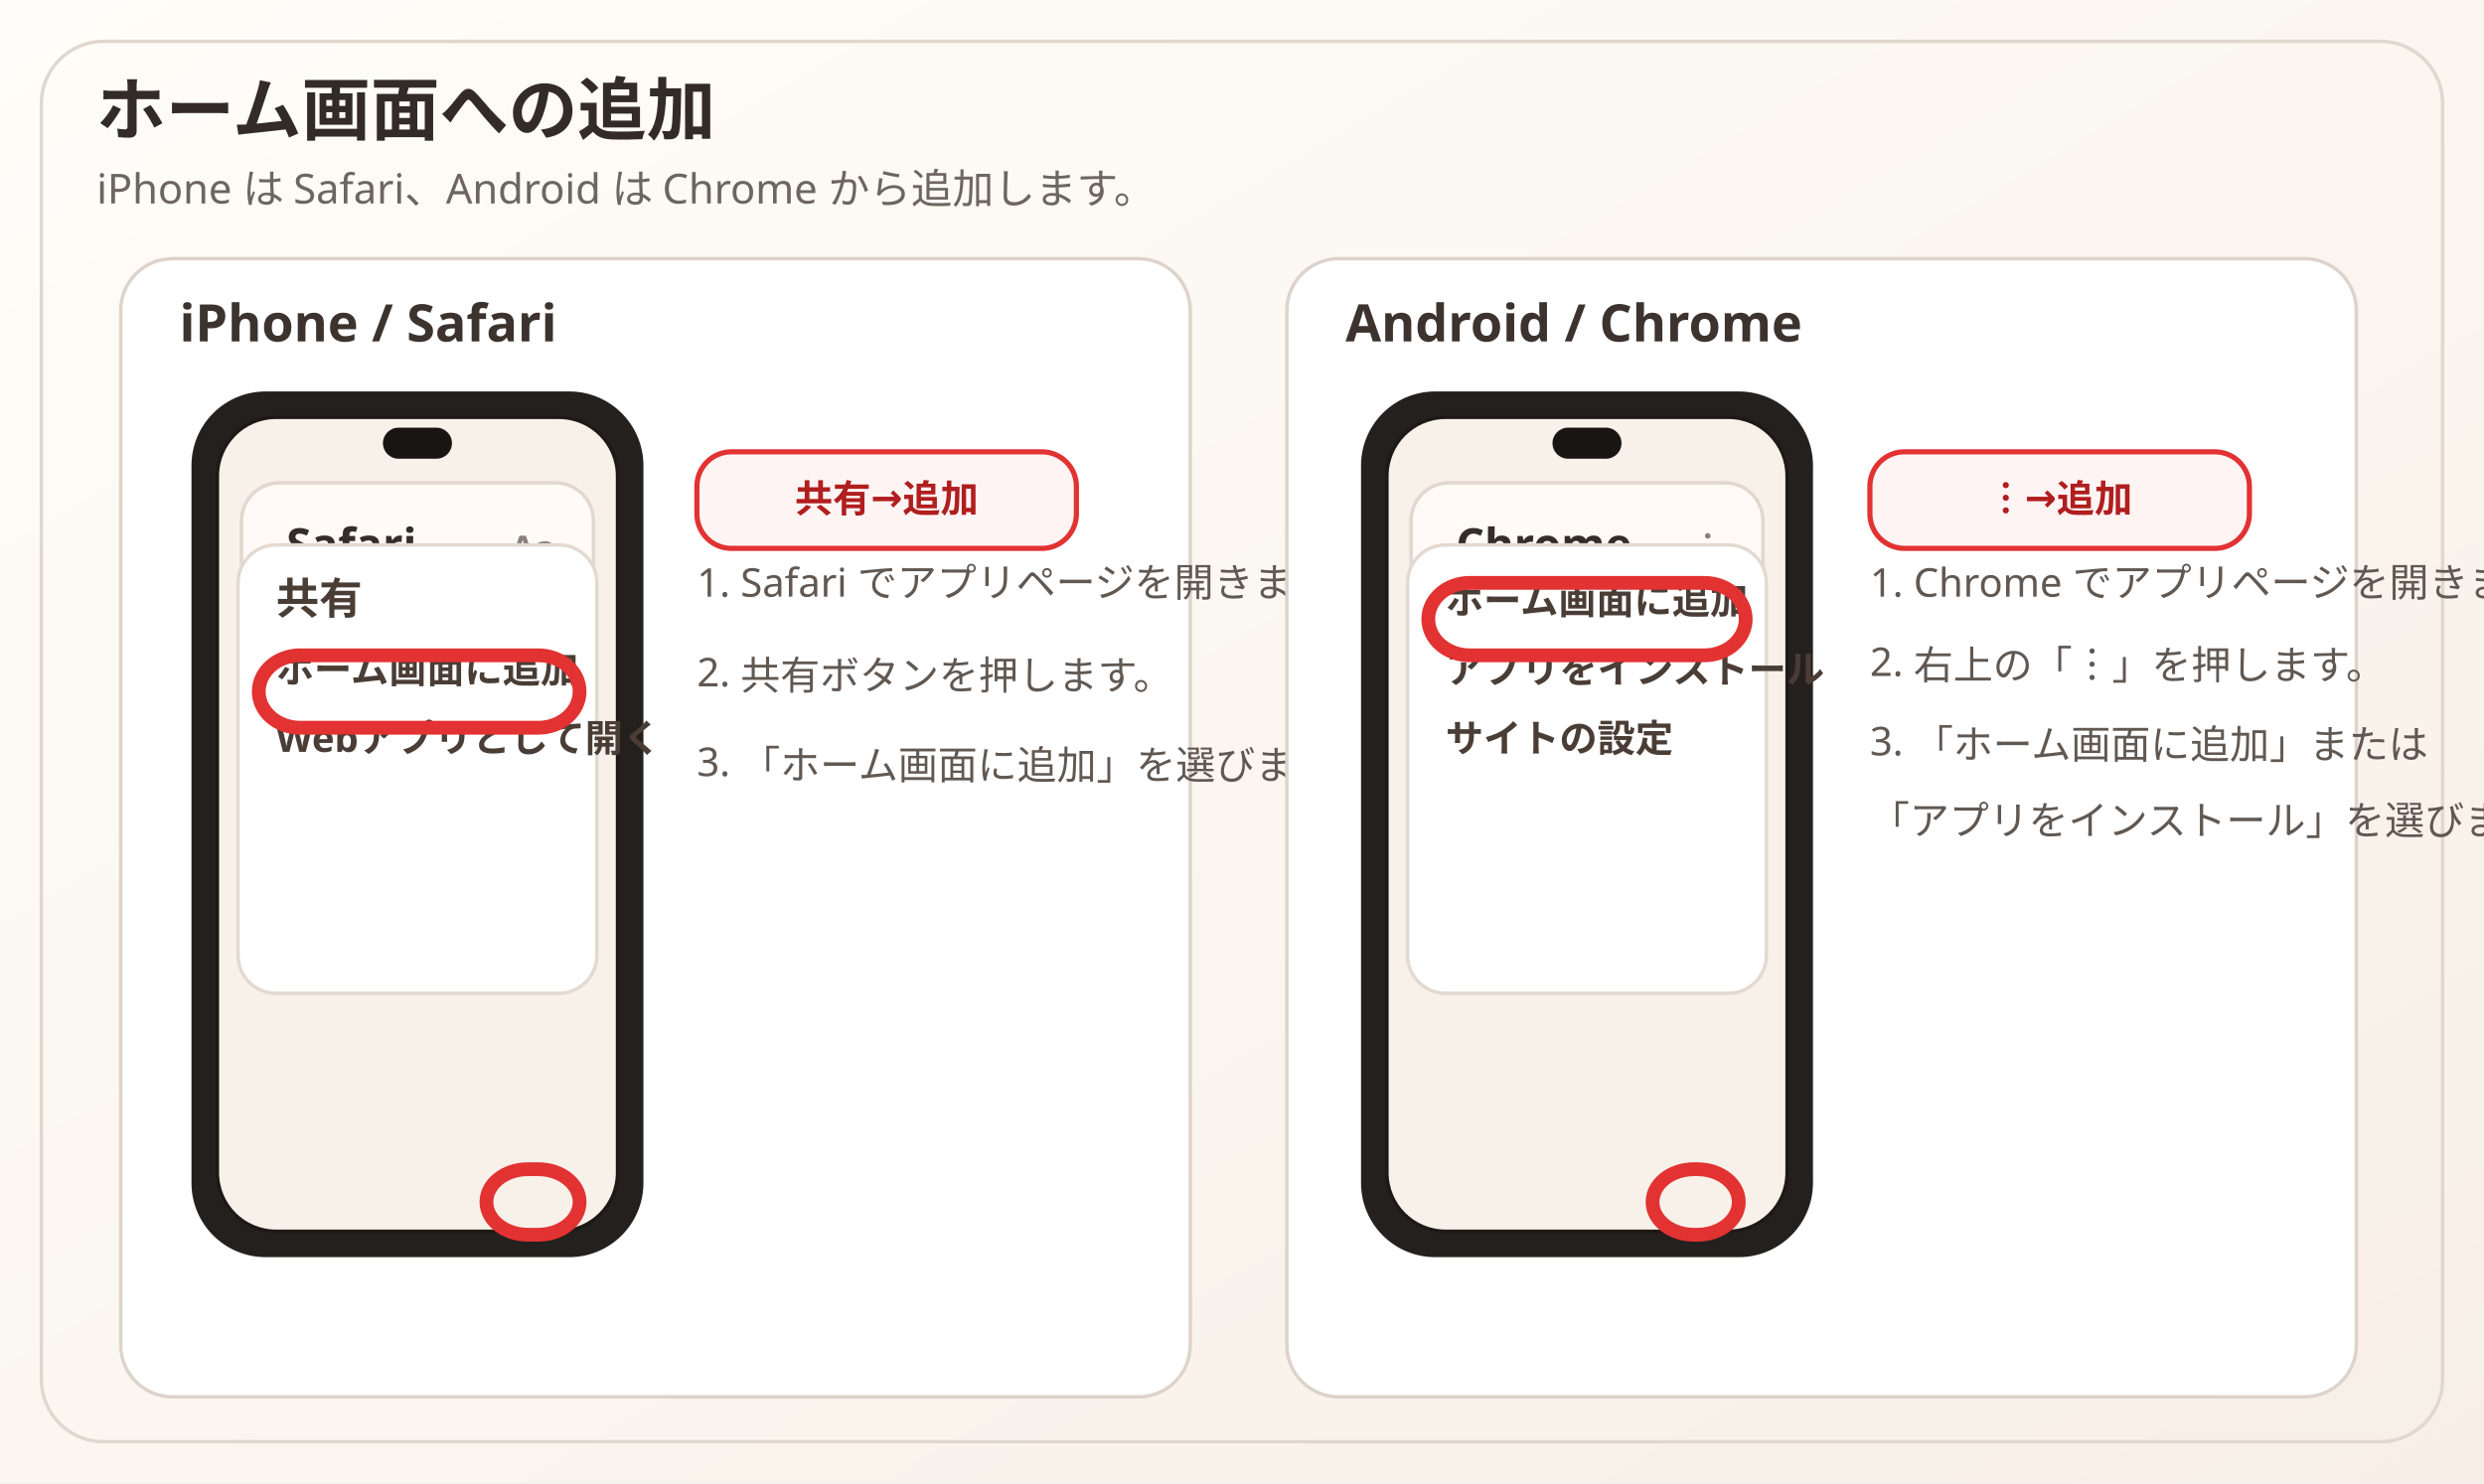
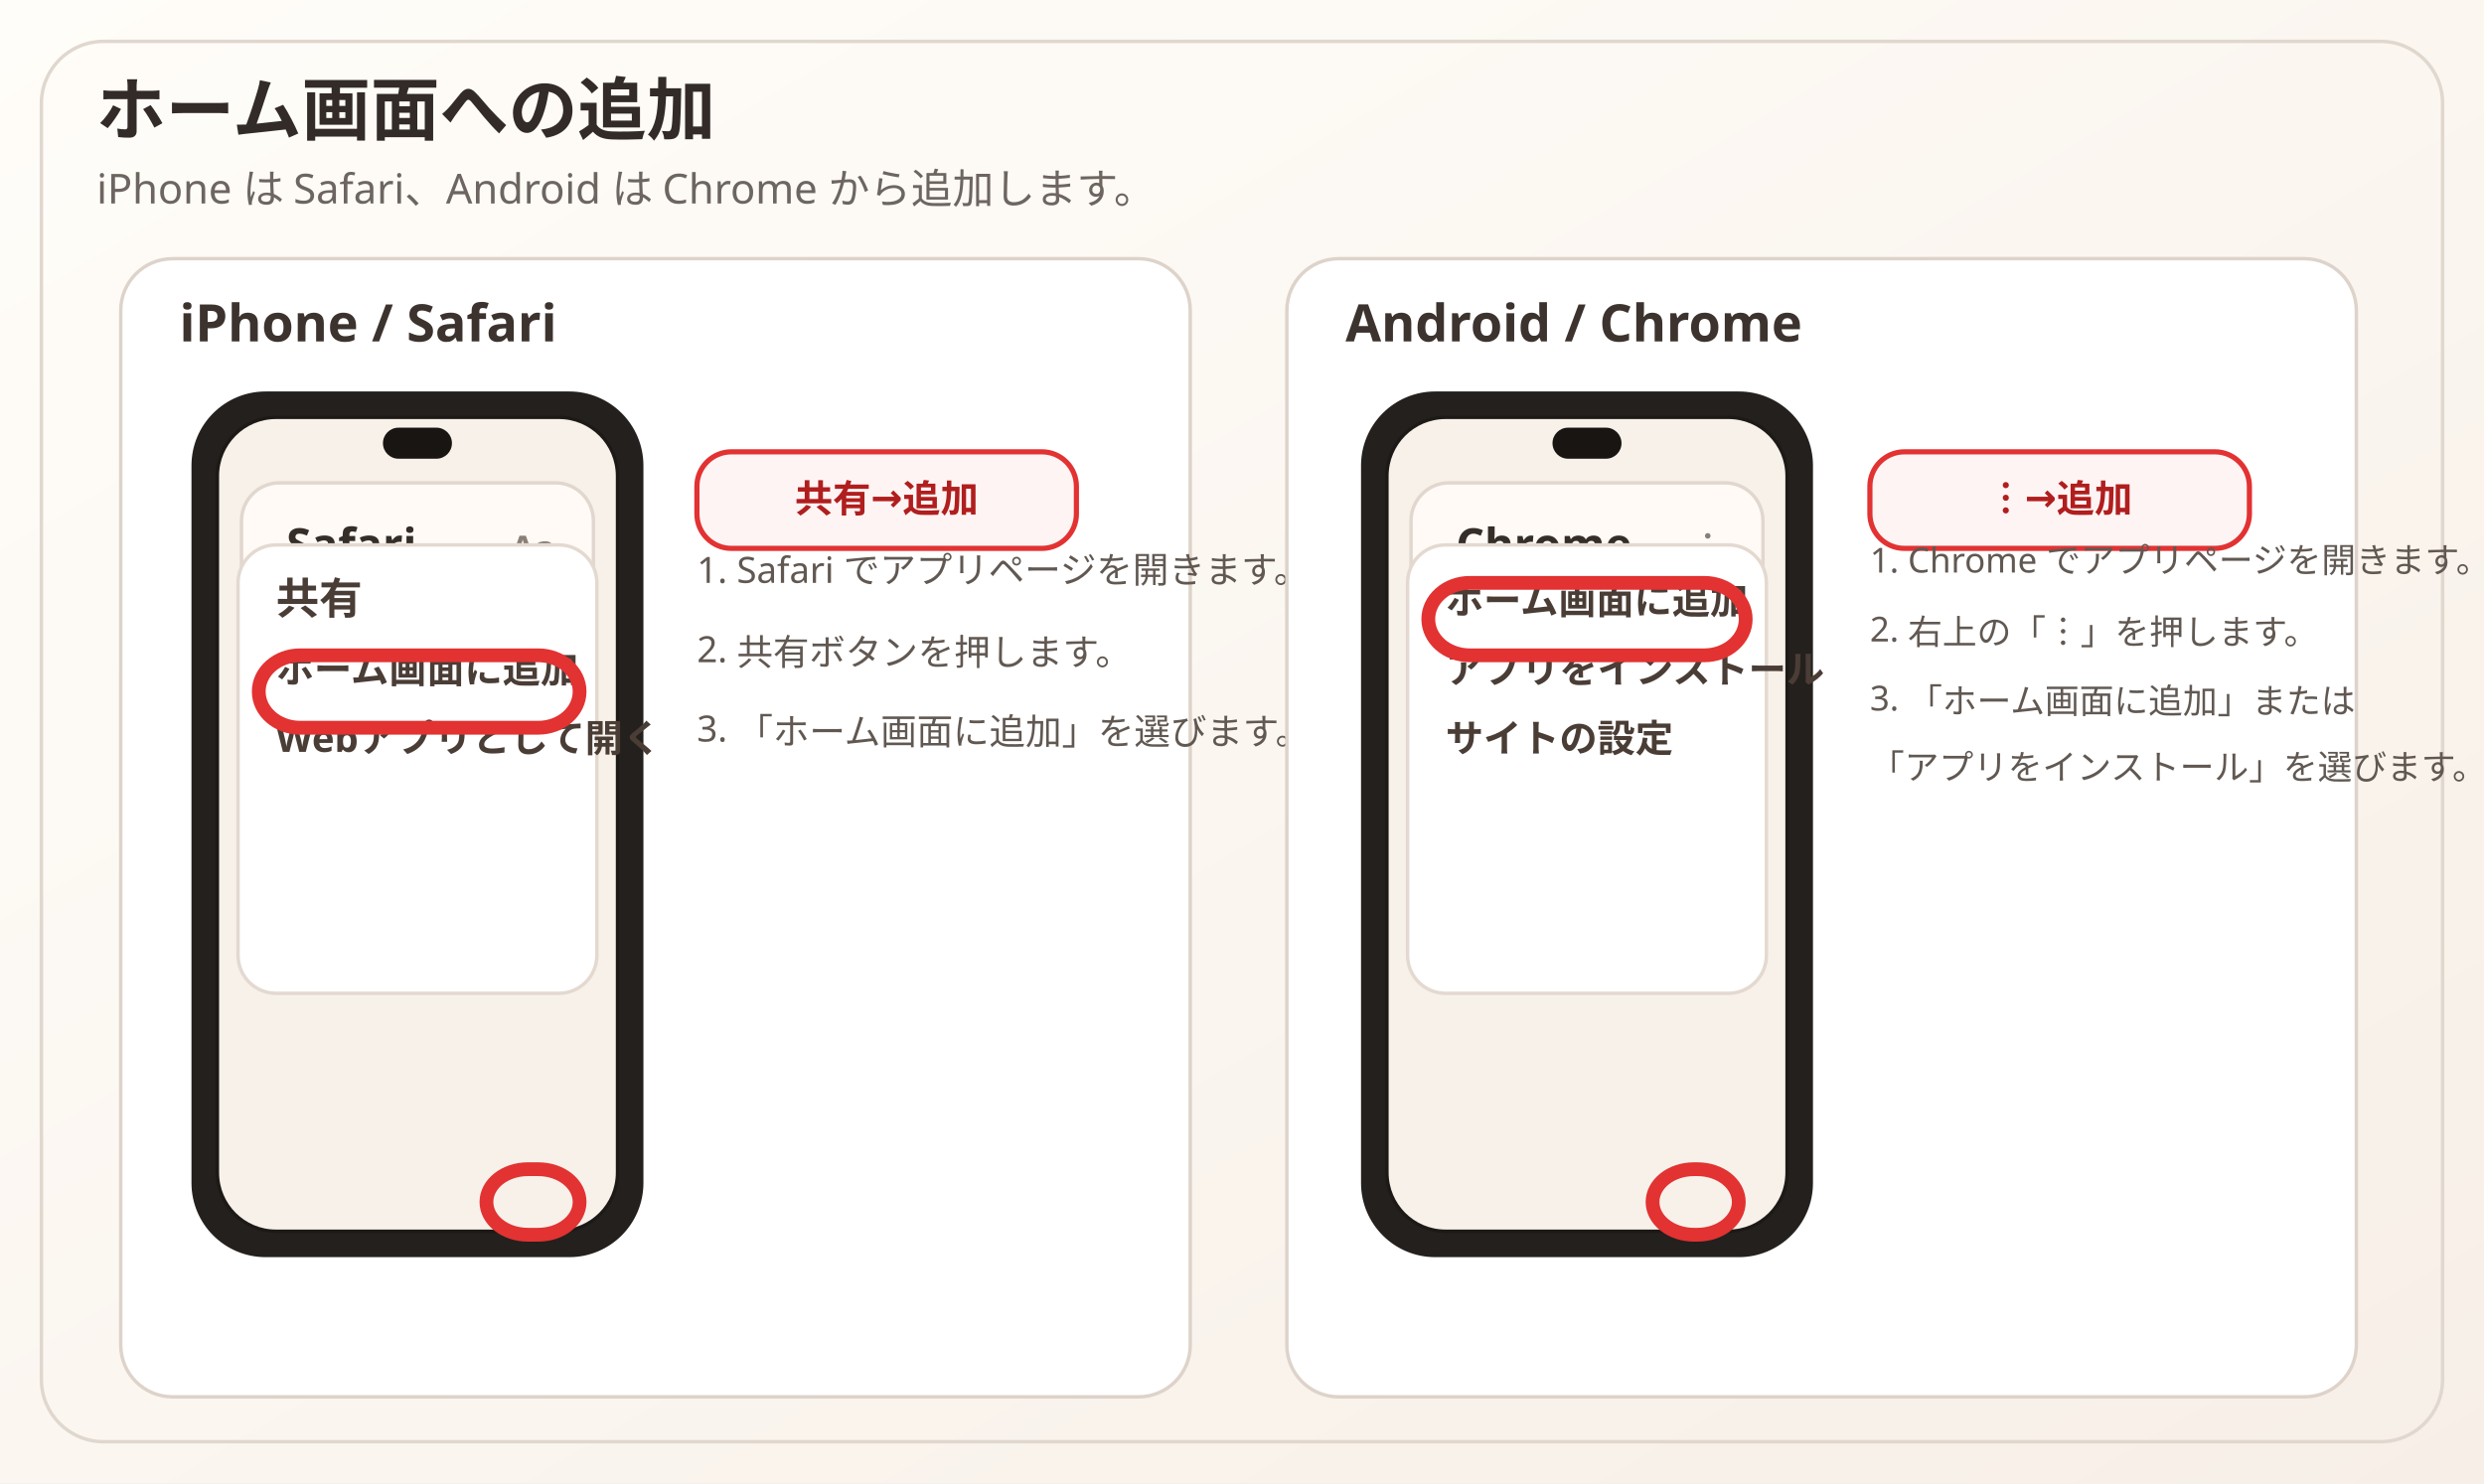
<svg xmlns="http://www.w3.org/2000/svg" width="1440" height="860" viewBox="0 0 1440 860">
  <defs>
    <linearGradient id="bg" x1="0" y1="0" x2="1" y2="1">
      <stop offset="0%" stop-color="#fffdf9" />
      <stop offset="100%" stop-color="#f7efe7" />
    </linearGradient>
  </defs>
  <rect width="1440" height="860" fill="url(#bg)" />
  <rect x="24" y="24" width="1392" height="812" rx="36" fill="none" stroke="#e0d7ce" stroke-width="2" />
  <text x="56" y="78" font-family="Hiragino Sans, Yu Gothic, sans-serif" font-size="40" font-weight="800" fill="#332b27" text-anchor="start">ホーム画面への追加</text>
  <text x="56" y="118" font-family="Hiragino Sans, Yu Gothic, sans-serif" font-size="24" font-weight="500" fill="#6d655f" text-anchor="start">iPhone は Safari、Android は Chrome から追加します。</text>
  <rect x="70" y="150" width="620" height="660" rx="30" fill="#fff" stroke="#ddd3ca" stroke-width="2" />
  <text x="104" y="198" font-family="Hiragino Sans, Yu Gothic, sans-serif" font-size="30" font-weight="800" fill="#3c332e" text-anchor="start">iPhone / Safari</text>
  <rect x="112" y="228" width="260" height="500" rx="42" fill="#24201d" stroke="#24201d" stroke-width="2" />
  <rect x="126" y="242" width="232" height="472" rx="34" fill="#f7f1ea" stroke="#1d1916" stroke-width="2" />
  <rect x="222" y="248" width="40" height="18" rx="9" fill="#181513" stroke="#181513" stroke-width="0" />
  <rect x="140" y="280" width="204" height="74" rx="22" fill="#fffaf6" stroke="#e1d7ce" stroke-width="2" />
  <text x="166" y="325" font-family="Hiragino Sans, Yu Gothic, sans-serif" font-size="26" font-weight="700" fill="#342d28" text-anchor="start">Safari</text>
  <text x="322" y="325" font-family="Hiragino Sans, Yu Gothic, sans-serif" font-size="20" font-weight="600" fill="#8a7f77" text-anchor="end">Aa</text>
  <rect x="138" y="316" width="208" height="260" rx="22" fill="#fff" stroke="#e3d9d0" stroke-width="2" />
  <text x="160" y="356" font-family="Hiragino Sans, Yu Gothic, sans-serif" font-size="25" font-weight="700" fill="#4a3d36" text-anchor="start">共有</text>
  <text x="160" y="396" font-family="Hiragino Sans, Yu Gothic, sans-serif" font-size="22" font-weight="700" fill="#4a3d36" text-anchor="start">ホーム画面に追加</text>
  <text x="160" y="436" font-family="Hiragino Sans, Yu Gothic, sans-serif" font-size="22" font-weight="700" fill="#4a3d36" text-anchor="start">Webアプリとして開く</text>
  <rect x="150" y="380" width="186" height="42" rx="24" fill="none" stroke="#e23232" stroke-width="8" />
  <rect x="282" y="678" width="54" height="38" rx="24" fill="none" stroke="#e23232" stroke-width="8" />
  <rect x="404" y="262" width="220" height="56" rx="20" fill="#fff4f4" stroke="#e23232" stroke-width="3" />
  <text x="514" y="297" font-family="Hiragino Sans, Yu Gothic, sans-serif" font-size="22" font-weight="700" fill="#b01e1e" text-anchor="middle">共有→追加</text>
-   <text x="404" y="346" font-family="Hiragino Sans, Yu Gothic, sans-serif" font-size="23" font-weight="500" fill="#615852" text-anchor="start">1. Safari でアプリページを開きます。</text>
-   <text x="404" y="398" font-family="Hiragino Sans, Yu Gothic, sans-serif" font-size="23" font-weight="500" fill="#615852" text-anchor="start">2. 共有ボタンを押します。</text>
-   <text x="404" y="450" font-family="Hiragino Sans, Yu Gothic, sans-serif" font-size="23" font-weight="500" fill="#615852" text-anchor="start">3. 「ホーム画面に追加」を選びます。</text>
+   <text x="404" y="338" font-family="Hiragino Sans, Yu Gothic, sans-serif" font-size="21" font-weight="500" fill="#615852" text-anchor="start">1. Safari でアプリページを開きます。</text>
+   <text x="404" y="384" font-family="Hiragino Sans, Yu Gothic, sans-serif" font-size="21" font-weight="500" fill="#615852" text-anchor="start">2. 共有ボタンを押します。</text>
+   <text x="404" y="430" font-family="Hiragino Sans, Yu Gothic, sans-serif" font-size="21" font-weight="500" fill="#615852" text-anchor="start">3. 「ホーム画面に追加」を選びます。</text>
  <rect x="746" y="150" width="620" height="660" rx="30" fill="#fff" stroke="#ddd3ca" stroke-width="2" />
  <text x="780" y="198" font-family="Hiragino Sans, Yu Gothic, sans-serif" font-size="30" font-weight="800" fill="#3c332e" text-anchor="start">Android / Chrome</text>
  <rect x="790" y="228" width="260" height="500" rx="42" fill="#24201d" stroke="#24201d" stroke-width="2" />
  <rect x="804" y="242" width="232" height="472" rx="34" fill="#f7f1ea" stroke="#1d1916" stroke-width="2" />
  <rect x="900" y="248" width="40" height="18" rx="9" fill="#181513" stroke="#181513" stroke-width="0" />
  <rect x="818" y="280" width="204" height="74" rx="22" fill="#fffaf6" stroke="#e1d7ce" stroke-width="2" />
  <text x="844" y="325" font-family="Hiragino Sans, Yu Gothic, sans-serif" font-size="26" font-weight="700" fill="#342d28" text-anchor="start">Chrome</text>
  <text x="1000" y="325" font-family="Hiragino Sans, Yu Gothic, sans-serif" font-size="20" font-weight="600" fill="#8a7f77" text-anchor="end">︙</text>
  <rect x="816" y="316" width="208" height="260" rx="22" fill="#fff" stroke="#e3d9d0" stroke-width="2" />
  <text x="838" y="356" font-family="Hiragino Sans, Yu Gothic, sans-serif" font-size="22" font-weight="700" fill="#4a3d36" text-anchor="start">ホーム画面に追加</text>
  <text x="838" y="396" font-family="Hiragino Sans, Yu Gothic, sans-serif" font-size="22" font-weight="700" fill="#4a3d36" text-anchor="start">アプリをインストール</text>
  <text x="838" y="436" font-family="Hiragino Sans, Yu Gothic, sans-serif" font-size="22" font-weight="700" fill="#4a3d36" text-anchor="start">サイトの設定</text>
  <rect x="828" y="338" width="184" height="42" rx="24" fill="none" stroke="#e23232" stroke-width="8" />
  <rect x="958" y="678" width="50" height="38" rx="24" fill="none" stroke="#e23232" stroke-width="8" />
  <rect x="1084" y="262" width="220" height="56" rx="20" fill="#fff4f4" stroke="#e23232" stroke-width="3" />
  <text x="1194" y="297" font-family="Hiragino Sans, Yu Gothic, sans-serif" font-size="22" font-weight="700" fill="#b01e1e" text-anchor="middle">︙→追加</text>
-   <text x="1084" y="346" font-family="Hiragino Sans, Yu Gothic, sans-serif" font-size="23" font-weight="500" fill="#615852" text-anchor="start">1. Chrome でアプリページを開きます。</text>
-   <text x="1084" y="392" font-family="Hiragino Sans, Yu Gothic, sans-serif" font-size="23" font-weight="500" fill="#615852" text-anchor="start">2. 右上の「︙」を押します。</text>
-   <text x="1084" y="438" font-family="Hiragino Sans, Yu Gothic, sans-serif" font-size="23" font-weight="500" fill="#615852" text-anchor="start">3. 「ホーム画面に追加」または</text>
-   <text x="1084" y="484" font-family="Hiragino Sans, Yu Gothic, sans-serif" font-size="23" font-weight="500" fill="#615852" text-anchor="start">   「アプリをインストール」を選びます。</text>
+   <text x="1084" y="332" font-family="Hiragino Sans, Yu Gothic, sans-serif" font-size="20" font-weight="500" fill="#615852" text-anchor="start">1. Chrome でアプリページを開きます。</text>
+   <text x="1084" y="372" font-family="Hiragino Sans, Yu Gothic, sans-serif" font-size="20" font-weight="500" fill="#615852" text-anchor="start">2. 右上の「︙」を押します。</text>
+   <text x="1084" y="412" font-family="Hiragino Sans, Yu Gothic, sans-serif" font-size="20" font-weight="500" fill="#615852" text-anchor="start">3. 「ホーム画面に追加」または</text>
+   <text x="1084" y="452" font-family="Hiragino Sans, Yu Gothic, sans-serif" font-size="20" font-weight="500" fill="#615852" text-anchor="start">   「アプリをインストール」を選びます。</text>
</svg>
